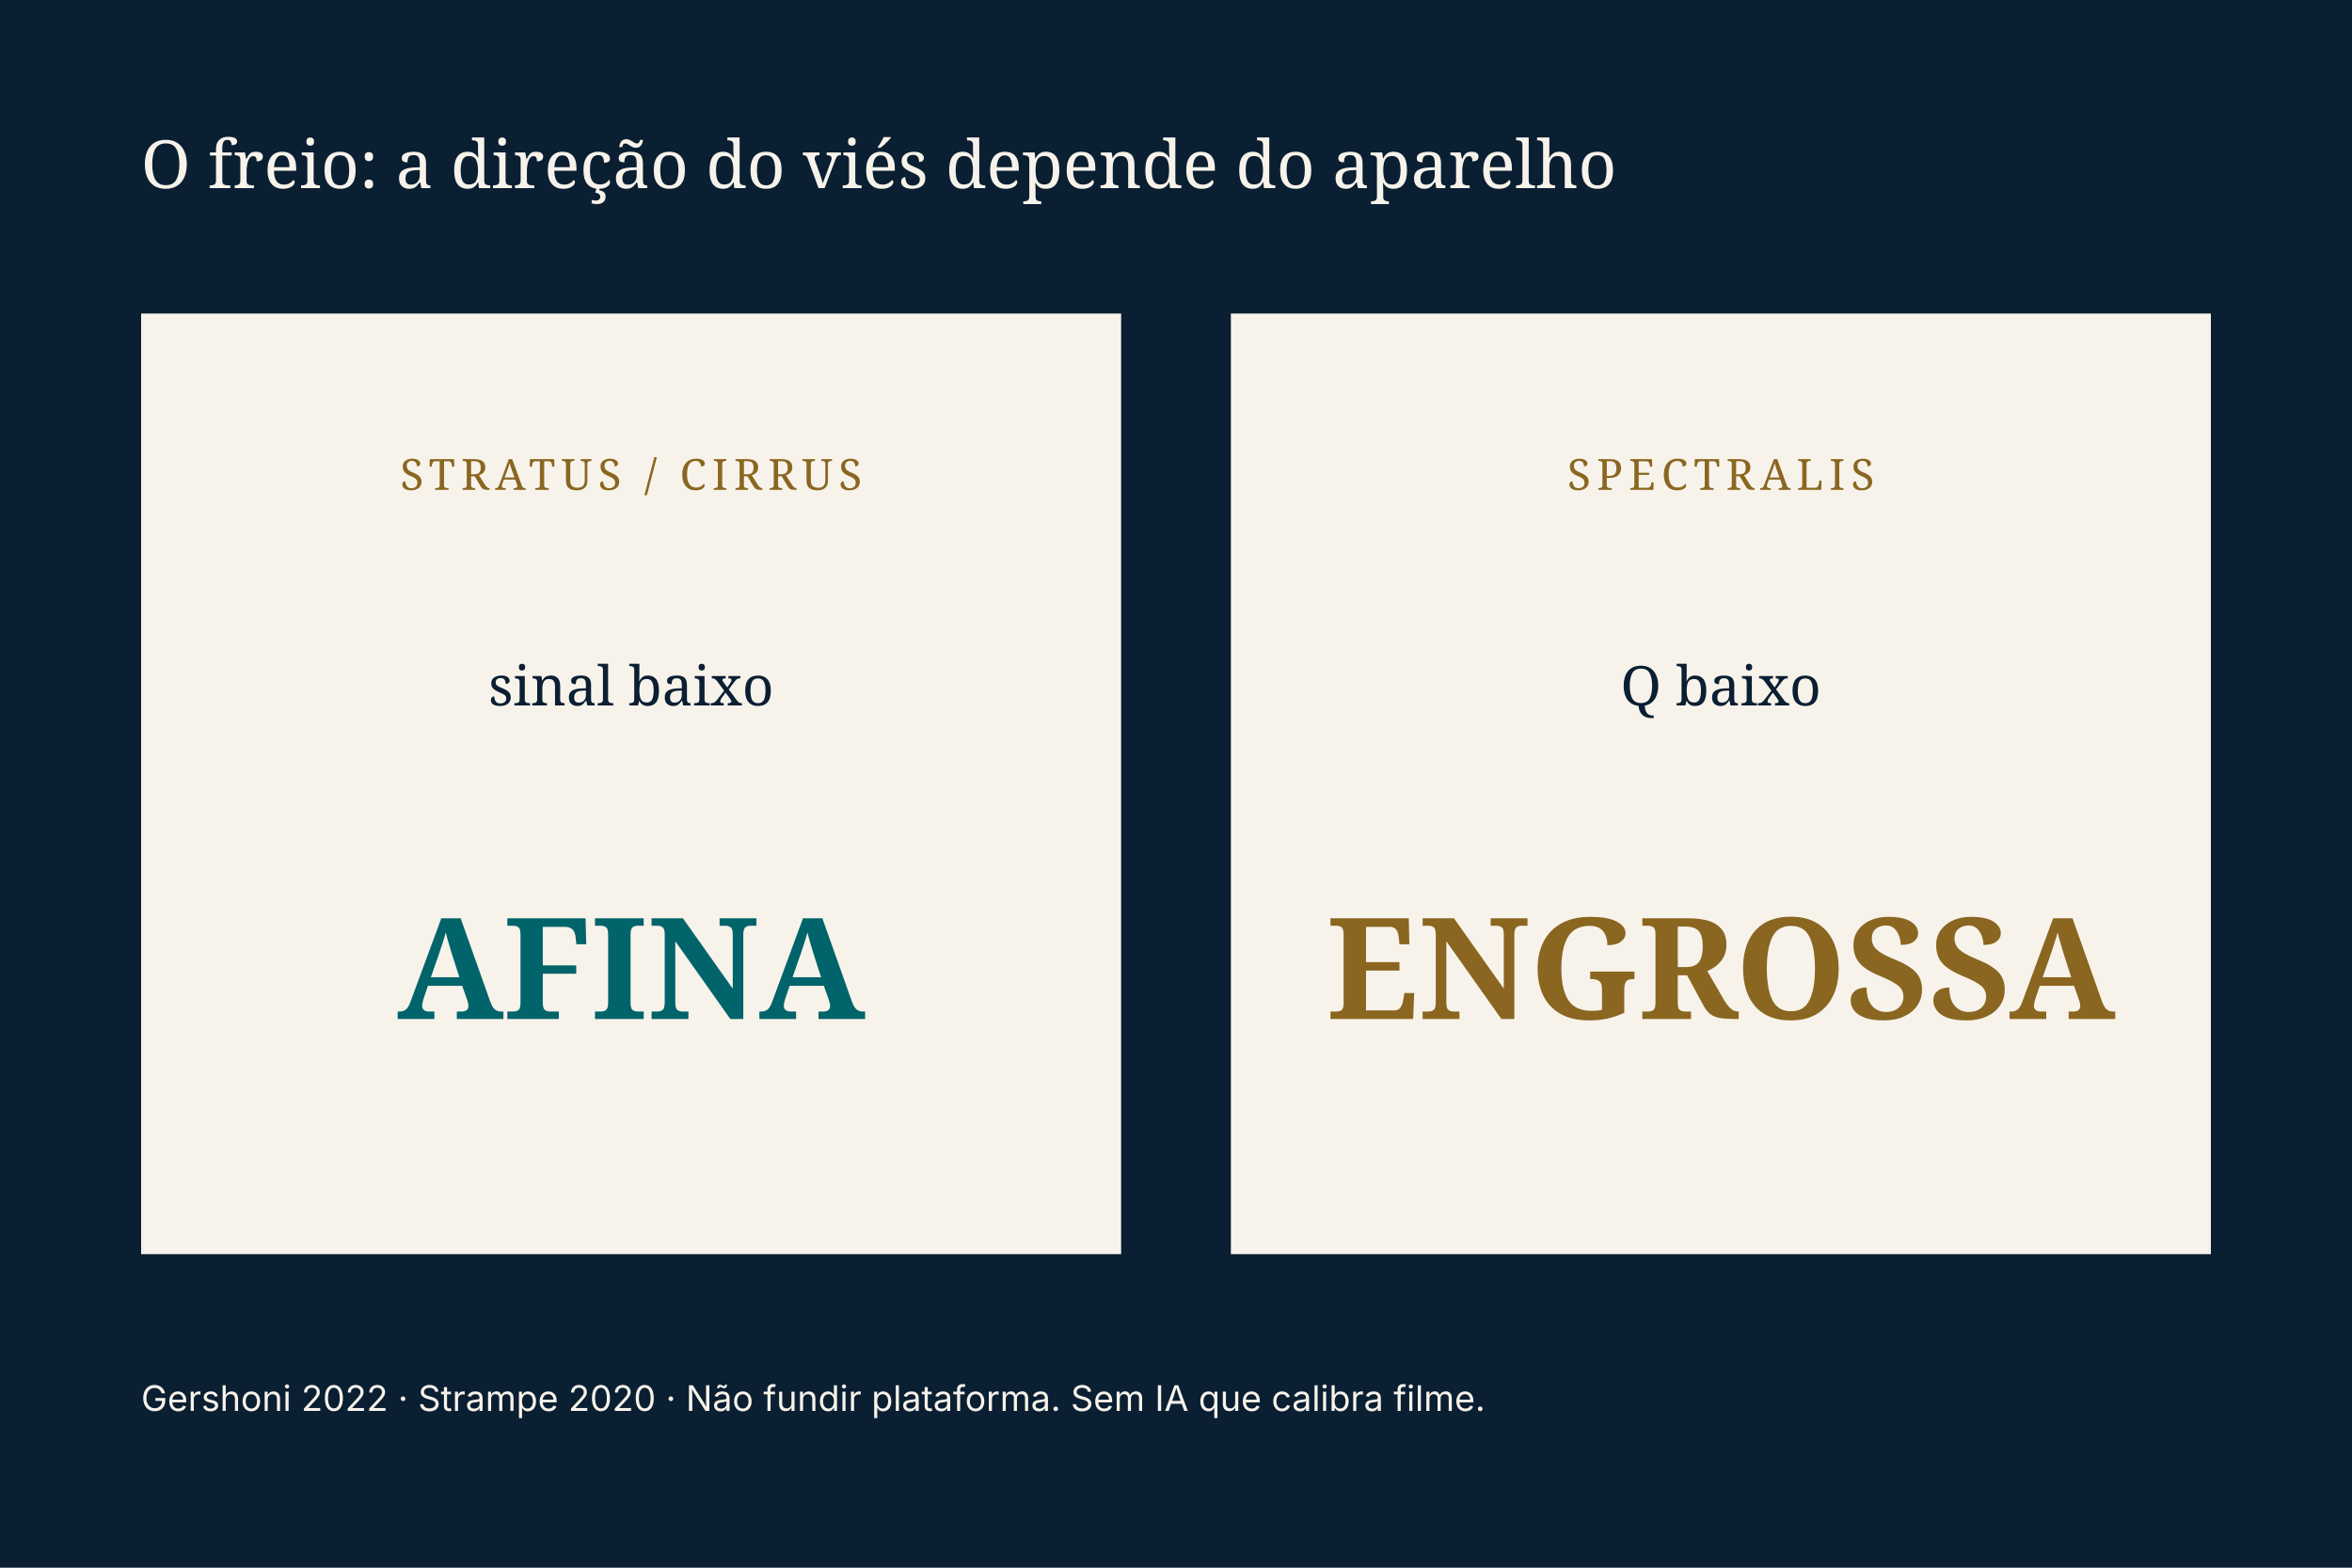
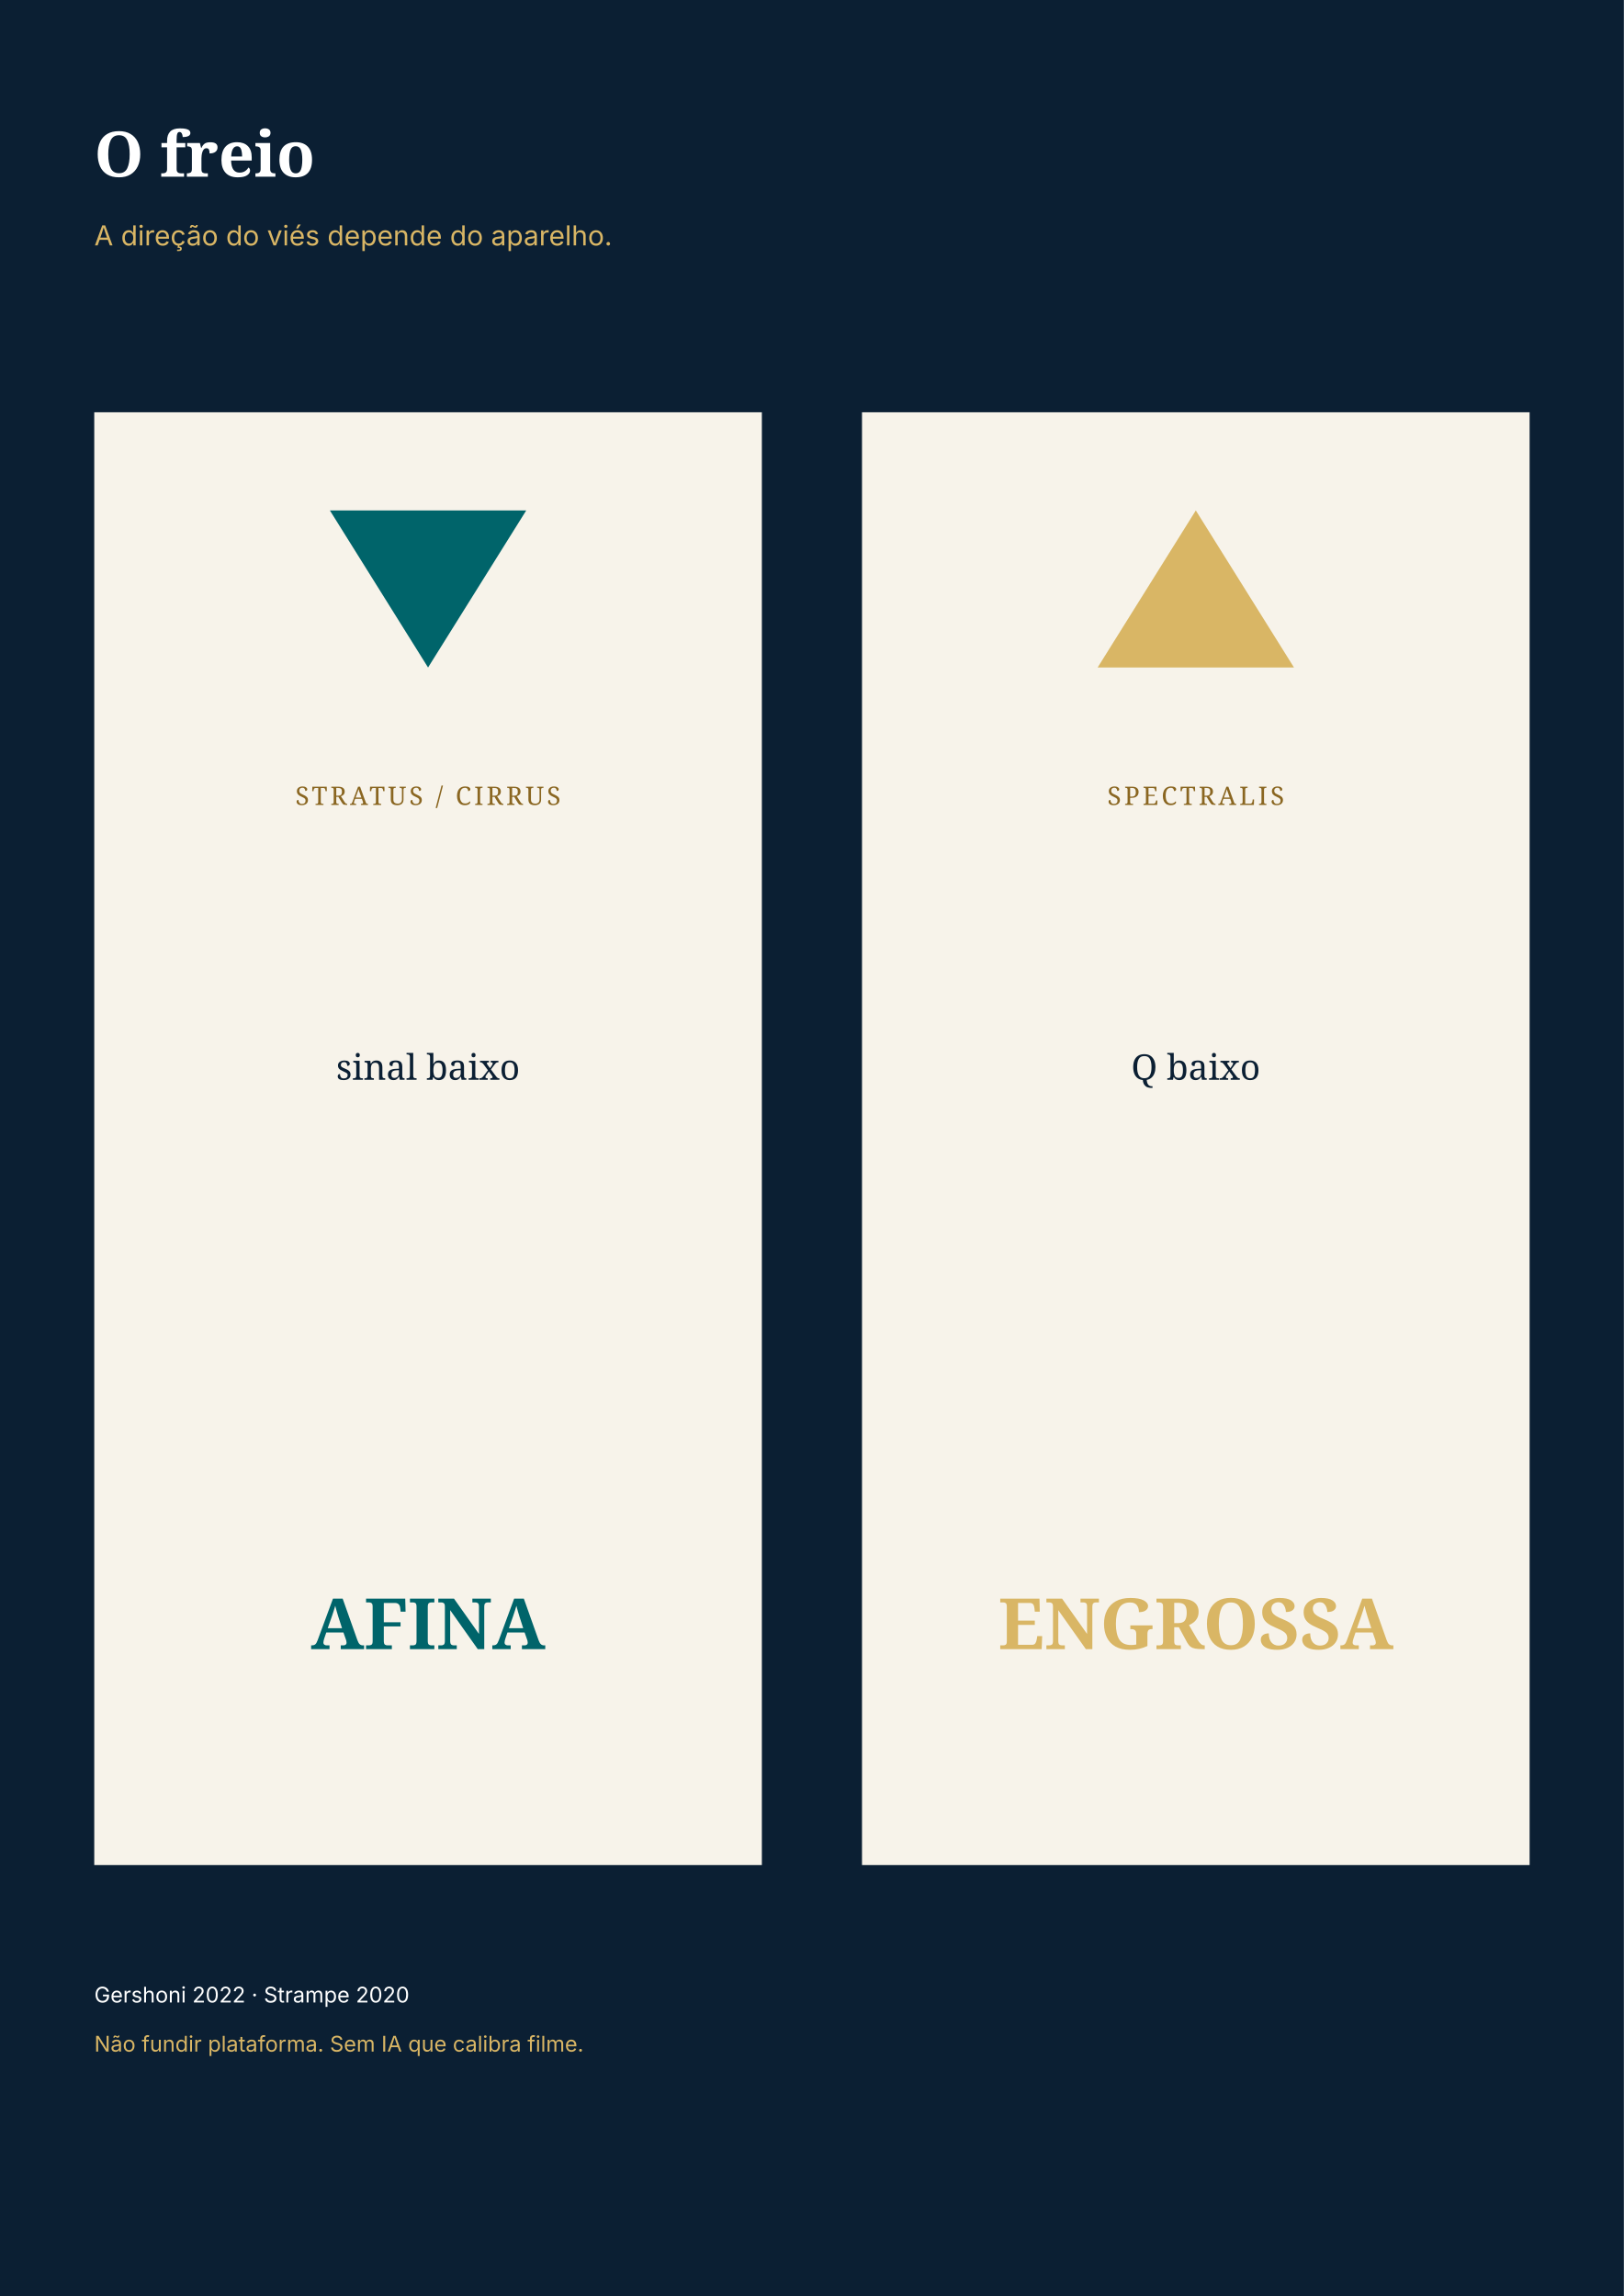
- <svg xmlns="http://www.w3.org/2000/svg" width="1200" height="800" viewBox="0 0 1200 800" role="img">
-   <rect width="1200" height="800" fill="#0B1F33" />
-   <text x="72" y="96" fill="#F7F3EA" font-family="Noto Serif, Georgia, serif" font-size="34">O freio: a direção do viés depende do aparelho</text>
-   <rect x="72" y="160" width="500" height="480" fill="#F7F3EA" />
-   <text x="322" y="250" text-anchor="middle" fill="#8A6621" font-family="Noto Serif, Georgia, serif" font-size="22" letter-spacing="3">STRATUS / CIRRUS</text>
-   <text x="322" y="360" text-anchor="middle" fill="#0B1F33" font-family="Noto Serif, Georgia, serif" font-size="28">sinal baixo</text>
-   <text x="322" y="520" text-anchor="middle" fill="#00646A" font-family="Noto Serif, Georgia, serif" font-size="72" font-weight="700">AFINA</text>
-   <rect x="628" y="160" width="500" height="480" fill="#F7F3EA" />
-   <text x="878" y="250" text-anchor="middle" fill="#8A6621" font-family="Noto Serif, Georgia, serif" font-size="22" letter-spacing="3">SPECTRALIS</text>
-   <text x="878" y="360" text-anchor="middle" fill="#0B1F33" font-family="Noto Serif, Georgia, serif" font-size="28">Q baixo</text>
-   <text x="878" y="520" text-anchor="middle" fill="#8A6621" font-family="Noto Serif, Georgia, serif" font-size="72" font-weight="700">ENGROSSA</text>
-   <text x="72" y="720" fill="#F7F3EA" font-family="Inter, Helvetica, sans-serif" font-size="18">Gershoni 2022 · Strampe 2020 · Não fundir plataforma. Sem IA que calibra filme.</text>
+ <svg xmlns="http://www.w3.org/2000/svg" width="1654" height="2339" viewBox="0 0 1654 2339" role="img">
+   <rect width="1654" height="2339" fill="#0B1F33" />
+   <text x="96" y="180" fill="#FFFFFF" font-family="Noto Serif, Georgia, serif" font-size="64" font-weight="700">O freio</text>
+   <text x="96" y="250" fill="#D9B665" font-family="Inter, Helvetica, sans-serif" font-size="28">A direção do viés depende do aparelho.</text>
+   <rect x="96" y="420" width="680" height="1480" fill="#F7F3EA" />
+   <polygon points="436,680 336,520 536,520" fill="#00646A" />
+   <text x="436" y="820" text-anchor="middle" fill="#8A6621" font-family="Noto Serif, Georgia, serif" font-size="26" letter-spacing="3">STRATUS / CIRRUS</text>
+   <text x="436" y="1100" text-anchor="middle" fill="#0B1F33" font-family="Noto Serif, Georgia, serif" font-size="36">sinal baixo</text>
+   <text x="436" y="1680" text-anchor="middle" fill="#00646A" font-family="Noto Serif, Georgia, serif" font-size="72" font-weight="700">AFINA</text>
+   <rect x="878" y="420" width="680" height="1480" fill="#F7F3EA" />
+   <polygon points="1218,520 1118,680 1318,680" fill="#D9B665" />
+   <text x="1218" y="820" text-anchor="middle" fill="#8A6621" font-family="Noto Serif, Georgia, serif" font-size="26" letter-spacing="3">SPECTRALIS</text>
+   <text x="1218" y="1100" text-anchor="middle" fill="#0B1F33" font-family="Noto Serif, Georgia, serif" font-size="36">Q baixo</text>
+   <text x="1218" y="1680" text-anchor="middle" fill="#D9B665" font-family="Noto Serif, Georgia, serif" font-size="72" font-weight="700">ENGROSSA</text>
+   <text x="96" y="2040" fill="#FFFFFF" font-family="Inter, Helvetica, sans-serif" font-size="22">Gershoni 2022 · Strampe 2020</text>
+   <text x="96" y="2090" fill="#D9B665" font-family="Inter, Helvetica, sans-serif" font-size="22">Não fundir plataforma. Sem IA que calibra filme.</text>
</svg>
